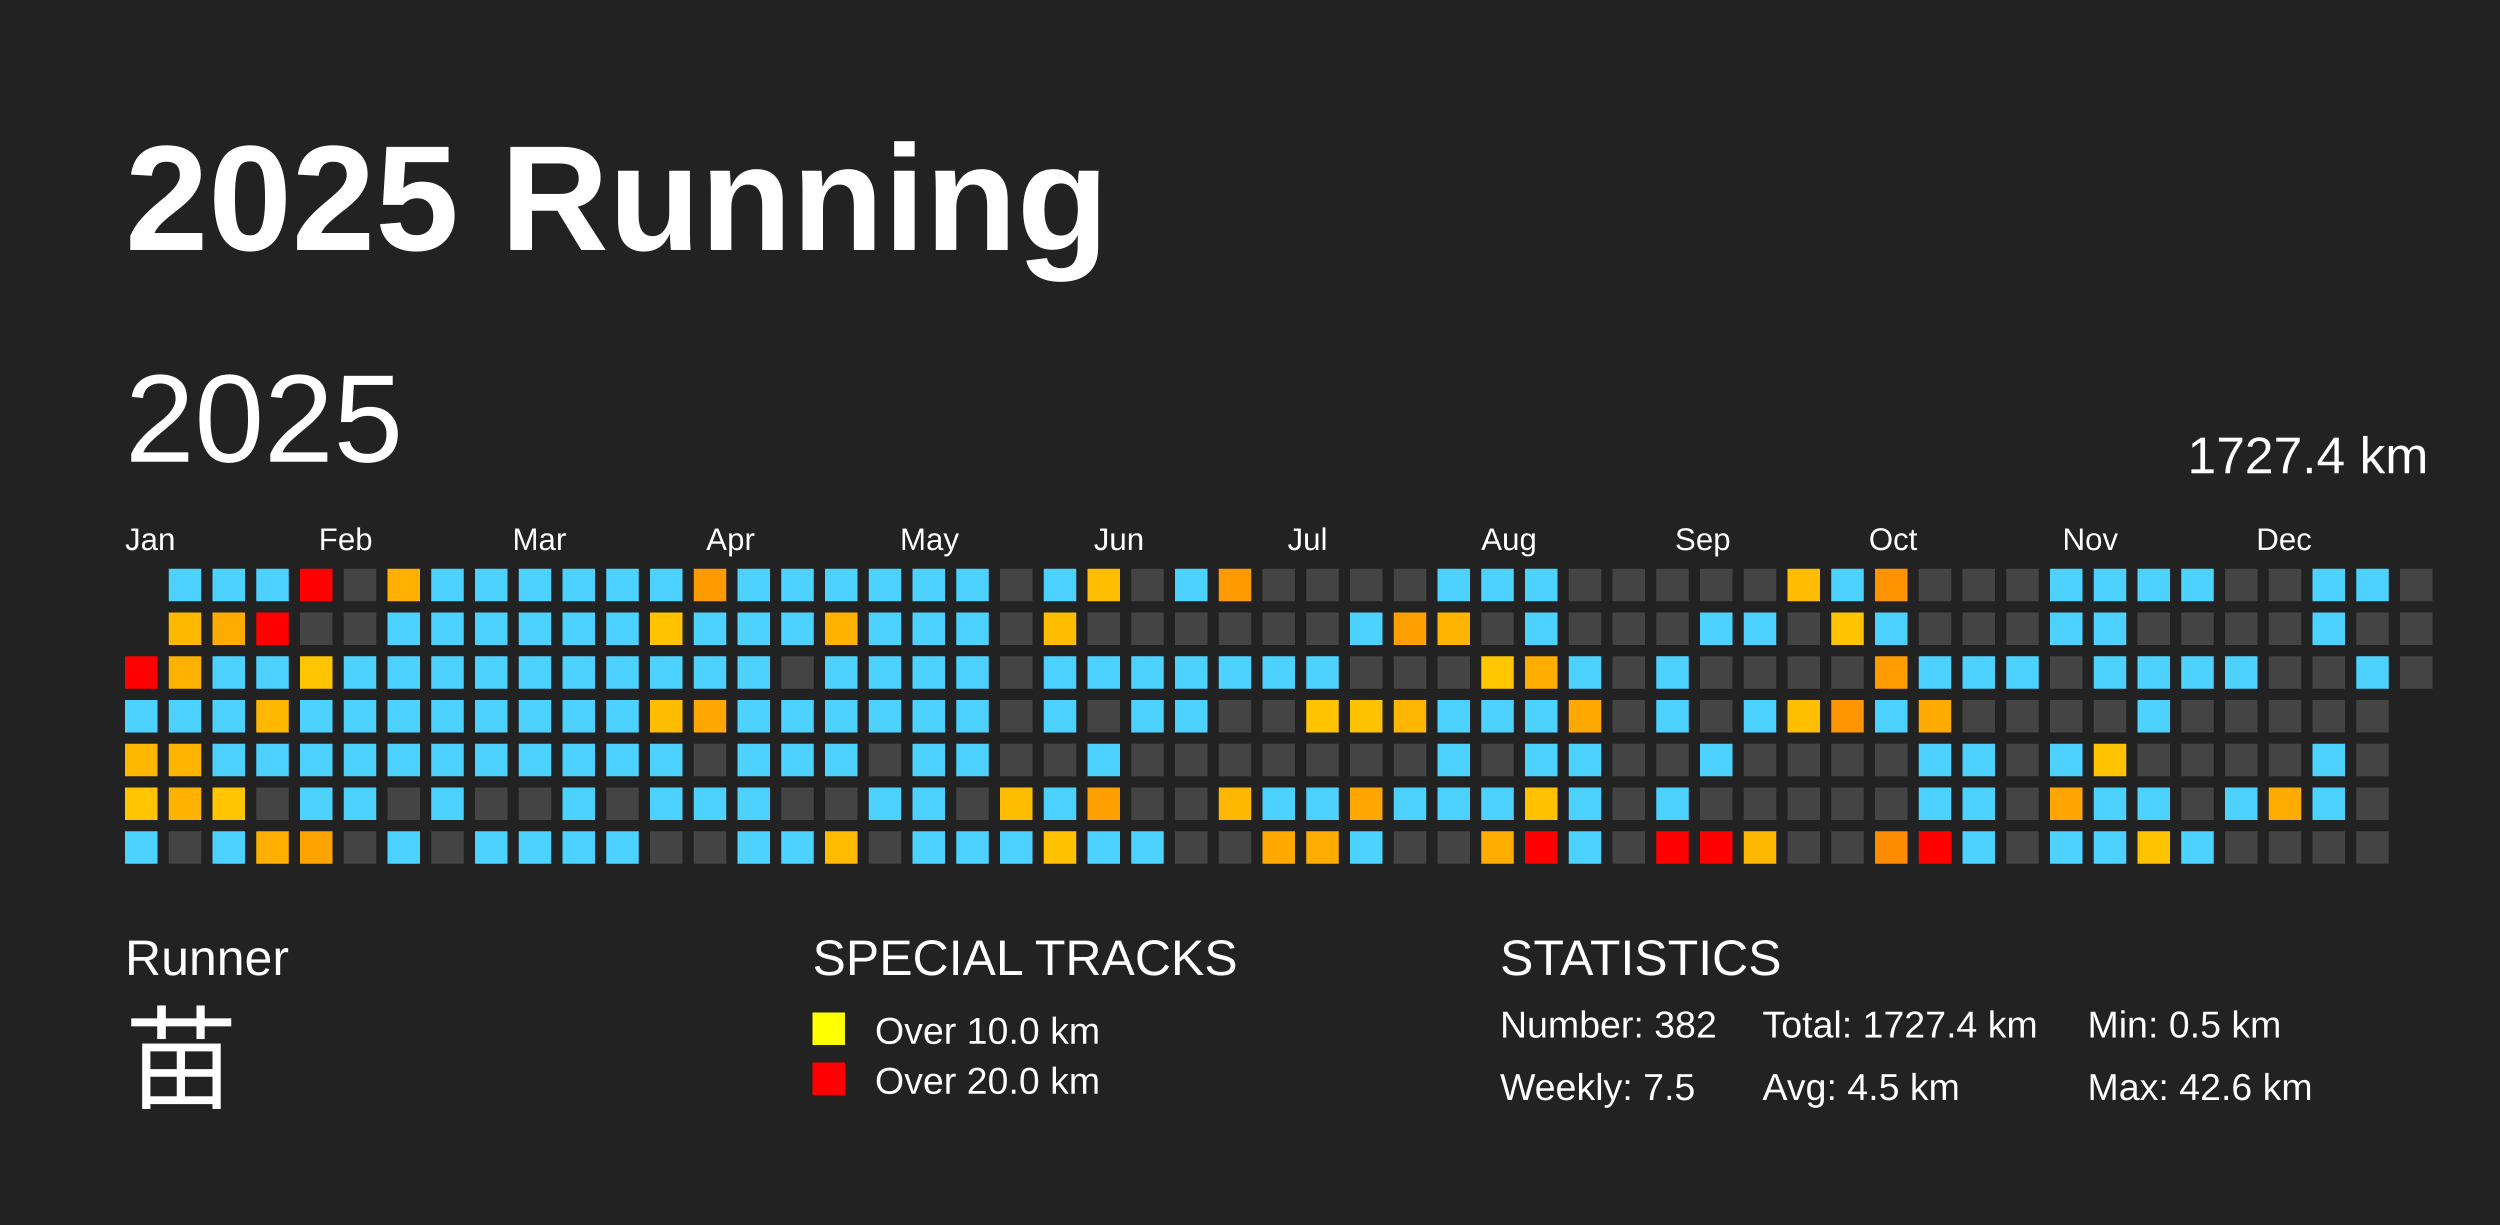
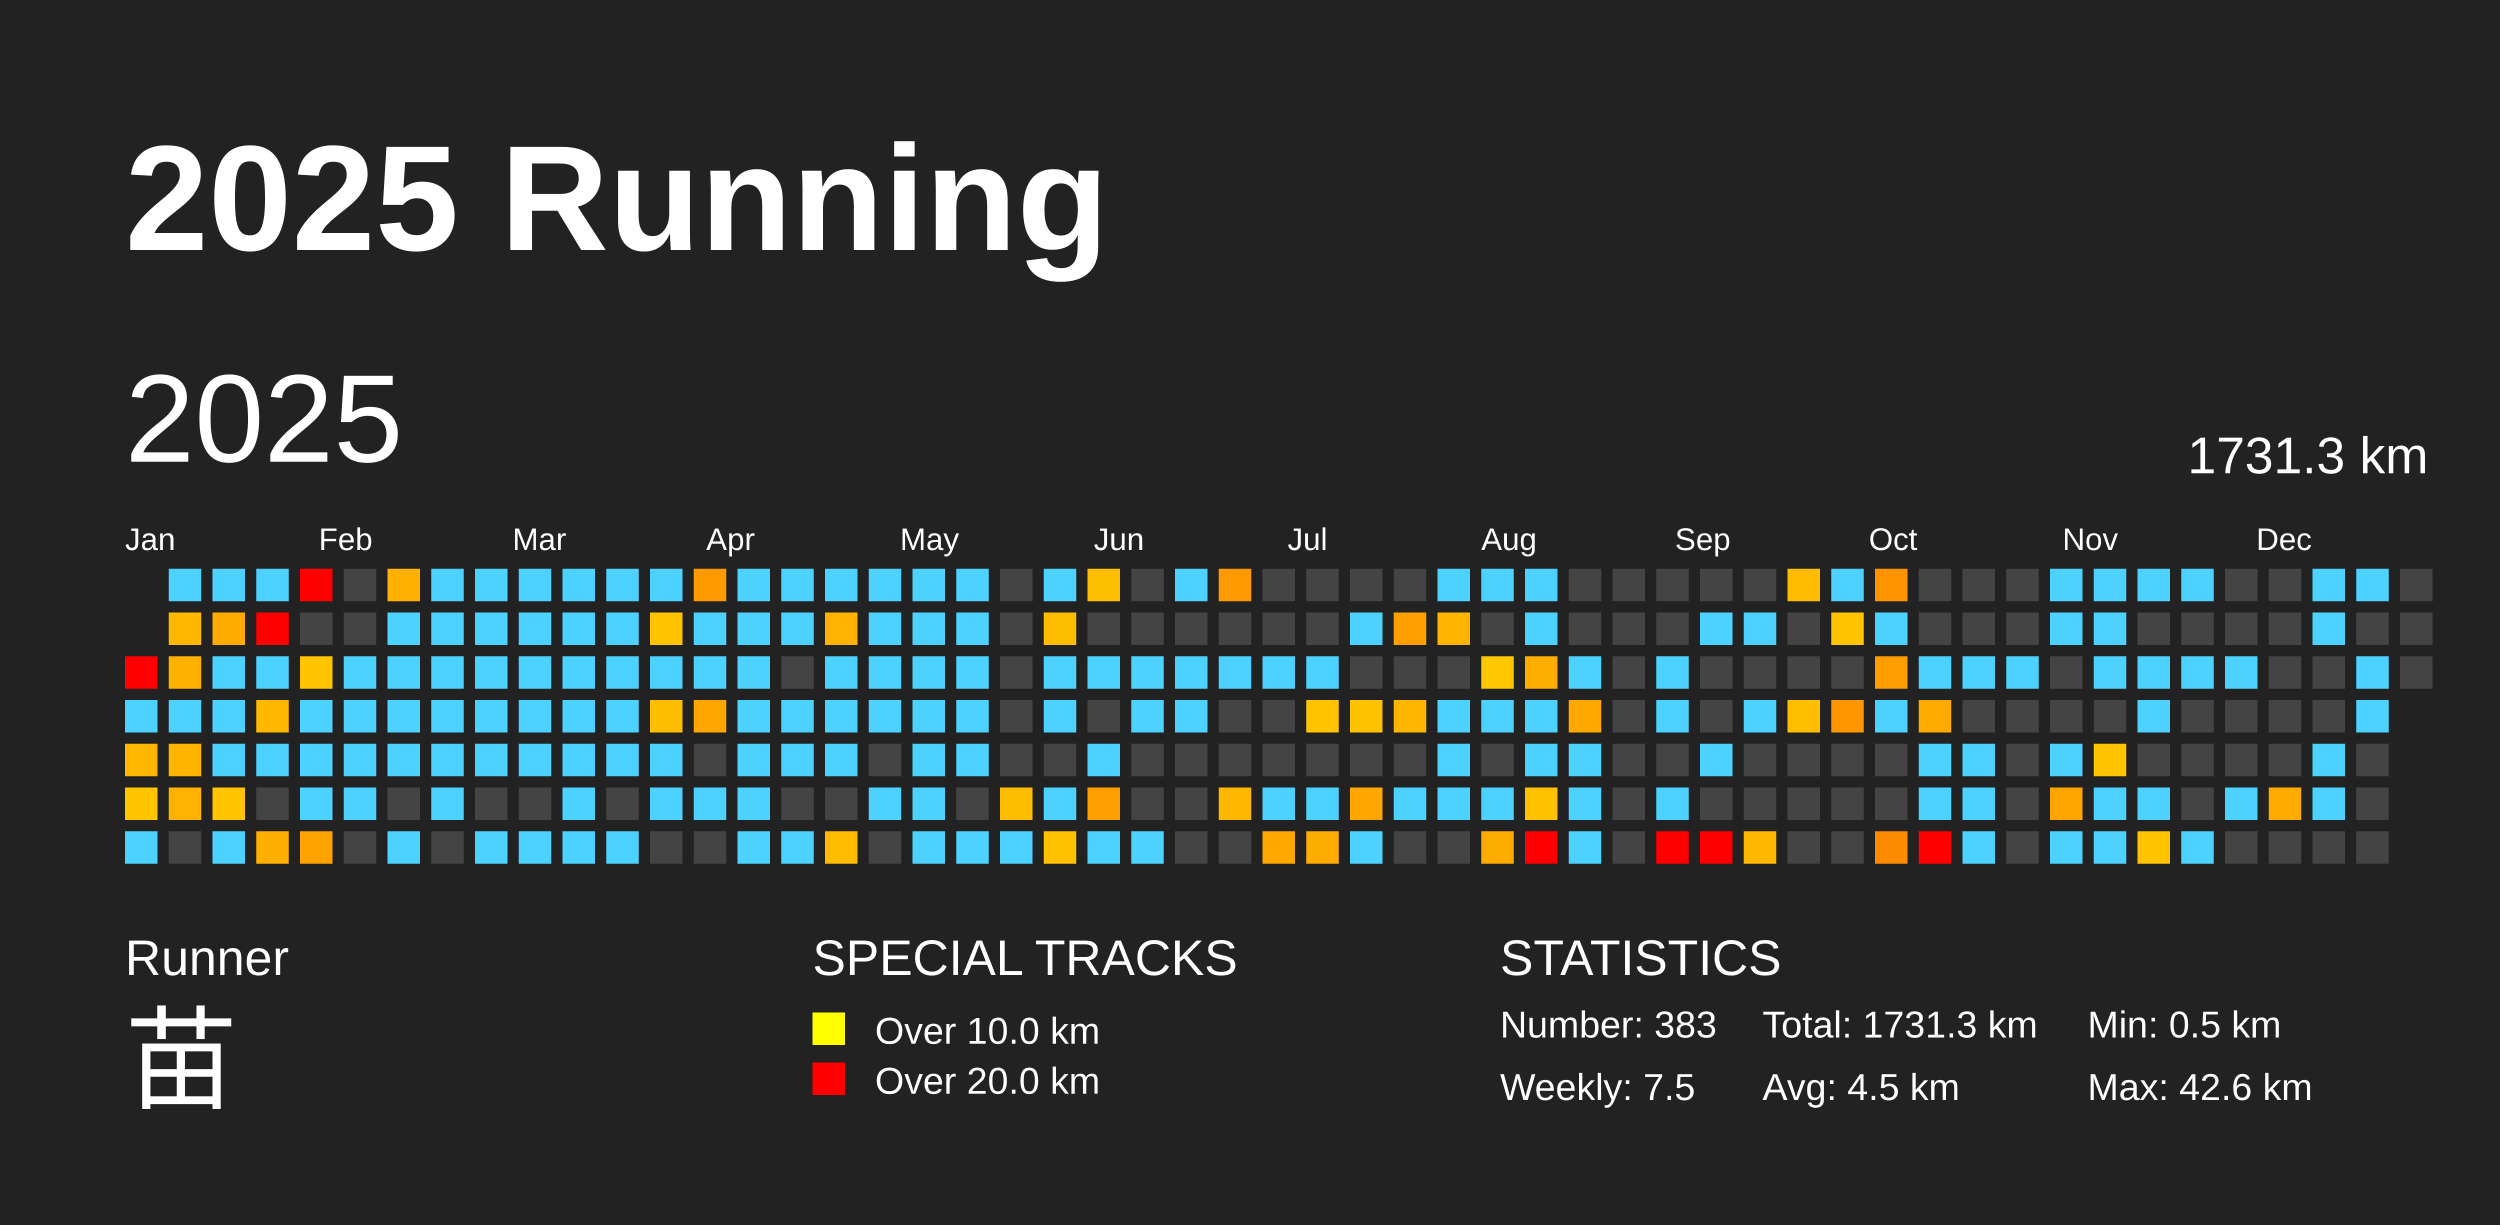
<svg xmlns="http://www.w3.org/2000/svg" baseProfile="full" height="98mm" version="1.1" viewBox="0,0,200,98" width="200mm">
  <defs />
  <rect fill="#222222" height="98" width="200" x="0" y="0" />
  <text fill="#FFFFFF" style="font-size:12px; font-family:Arial; font-weight:bold;" x="10" y="20">2025 Running</text>
  <text fill="#FFFFFF" style="font-size:4px; font-family:Arial" x="10" y="78">Runner</text>
  <text fill="#FFFFFF" style="font-size:9px; font-family:Arial" x="10" y="88">苗</text>
  <text fill="#FFFFFF" style="font-size:4px; font-family:Arial" x="65" y="78">SPECIAL TRACKS</text>
  <rect fill="yellow" height="2.6" width="2.6" x="65" y="81" />
  <text fill="#FFFFFF" style="font-size:3px; font-family:Arial" x="70" y="83.5">Over 10.0 km</text>
  <rect fill="red" height="2.6" width="2.6" x="65" y="85" />
  <text fill="#FFFFFF" style="font-size:3px; font-family:Arial" x="70" y="87.5">Over 20.0 km</text>
  <text fill="#FFFFFF" style="font-size:4px; font-family:Arial" x="120" y="78">STATISTICS</text>
-   <text fill="#FFFFFF" style="font-size:3px; font-family:Arial" x="120" y="83">Number: 382</text>
+   <text fill="#FFFFFF" style="font-size:3px; font-family:Arial" x="120" y="83">Number: 383</text>
  <text fill="#FFFFFF" style="font-size:3px; font-family:Arial" x="120" y="88">Weekly: 7.5</text>
-   <text fill="#FFFFFF" style="font-size:3px; font-family:Arial" x="141" y="83">Total: 1727.4 km</text>
+   <text fill="#FFFFFF" style="font-size:3px; font-family:Arial" x="141" y="83">Total: 1731.3 km</text>
  <text fill="#FFFFFF" style="font-size:3px; font-family:Arial" x="141" y="88">Avg: 4.5 km</text>
  <text fill="#FFFFFF" style="font-size:3px; font-family:Arial" x="167" y="83">Min: 0.5 km</text>
  <text fill="#FFFFFF" style="font-size:3px; font-family:Arial" x="167" y="88">Max: 42.6 km</text>
  <text dominant-baseline="hanging" fill="#FFFFFF" style="font-size:10.0px; font-family:Arial;" x="10" y="30">2025</text>
-   <text dominant-baseline="hanging" fill="#FFFFFF" style="font-size:4.125px; font-family:Arial;" x="175" y="35">1727.4 km</text>
+   <text dominant-baseline="hanging" fill="#FFFFFF" style="font-size:4.125px; font-family:Arial;" x="175" y="35">1731.3 km</text>
  <text fill="#FFFFFF" style="font-size:2.5px; font-family:Arial" x="10.0" y="44">Jan</text>
  <text fill="#FFFFFF" style="font-size:2.5px; font-family:Arial" x="25.5" y="44">Feb</text>
  <text fill="#FFFFFF" style="font-size:2.5px; font-family:Arial" x="41.0" y="44">Mar</text>
  <text fill="#FFFFFF" style="font-size:2.5px; font-family:Arial" x="56.5" y="44">Apr</text>
  <text fill="#FFFFFF" style="font-size:2.5px; font-family:Arial" x="72.0" y="44">May</text>
  <text fill="#FFFFFF" style="font-size:2.5px; font-family:Arial" x="87.5" y="44">Jun</text>
  <text fill="#FFFFFF" style="font-size:2.5px; font-family:Arial" x="103.0" y="44">Jul</text>
  <text fill="#FFFFFF" style="font-size:2.5px; font-family:Arial" x="118.5" y="44">Aug</text>
  <text fill="#FFFFFF" style="font-size:2.5px; font-family:Arial" x="134.0" y="44">Sep</text>
  <text fill="#FFFFFF" style="font-size:2.5px; font-family:Arial" x="149.5" y="44">Oct</text>
  <text fill="#FFFFFF" style="font-size:2.5px; font-family:Arial" x="165.0" y="44">Nov</text>
  <text fill="#FFFFFF" style="font-size:2.5px; font-family:Arial" x="180.5" y="44">Dec</text>
  <rect fill="red" height="2.6" width="2.6" x="10.0" y="52.5" />
  <rect fill="#4dd2ff" height="2.6" width="2.6" x="10.0" y="56.0" />
  <rect fill="#ffb700" height="2.6" width="2.6" x="10.0" y="59.5" />
  <rect fill="#ffc600" height="2.6" width="2.6" x="10.0" y="63.0" />
  <rect fill="#4dd2ff" height="2.6" width="2.6" x="10.0" y="66.5" />
  <rect fill="#4dd2ff" height="2.6" width="2.6" x="13.5" y="45.5" />
  <rect fill="#ffb800" height="2.6" width="2.6" x="13.5" y="49.0" />
  <rect fill="#ffb100" height="2.6" width="2.6" x="13.5" y="52.5" />
  <rect fill="#4dd2ff" height="2.6" width="2.6" x="13.5" y="56.0" />
  <rect fill="#ffb500" height="2.6" width="2.6" x="13.5" y="59.5" />
  <rect fill="#ffb200" height="2.6" width="2.6" x="13.5" y="63.0" />
  <rect fill="#444444" height="2.6" width="2.6" x="13.5" y="66.5" />
  <rect fill="#4dd2ff" height="2.6" width="2.6" x="17.0" y="45.5" />
  <rect fill="#ffab00" height="2.6" width="2.6" x="17.0" y="49.0" />
  <rect fill="#4dd2ff" height="2.6" width="2.6" x="17.0" y="52.5" />
  <rect fill="#4dd2ff" height="2.6" width="2.6" x="17.0" y="56.0" />
  <rect fill="#4dd2ff" height="2.6" width="2.6" x="17.0" y="59.5" />
  <rect fill="#ffc600" height="2.6" width="2.6" x="17.0" y="63.0" />
  <rect fill="#4dd2ff" height="2.6" width="2.6" x="17.0" y="66.5" />
  <rect fill="#4dd2ff" height="2.6" width="2.6" x="20.5" y="45.5" />
  <rect fill="red" height="2.6" width="2.6" x="20.5" y="49.0" />
  <rect fill="#4dd2ff" height="2.6" width="2.6" x="20.5" y="52.5" />
  <rect fill="#ffb700" height="2.6" width="2.6" x="20.5" y="56.0" />
  <rect fill="#4dd2ff" height="2.6" width="2.6" x="20.5" y="59.5" />
  <rect fill="#444444" height="2.6" width="2.6" x="20.5" y="63.0" />
  <rect fill="#ffaf00" height="2.6" width="2.6" x="20.5" y="66.5" />
  <rect fill="red" height="2.6" width="2.6" x="24.0" y="45.5" />
  <rect fill="#444444" height="2.6" width="2.6" x="24.0" y="49.0" />
  <rect fill="#ffc500" height="2.6" width="2.6" x="24.0" y="52.5" />
  <rect fill="#4dd2ff" height="2.6" width="2.6" x="24.0" y="56.0" />
  <rect fill="#4dd2ff" height="2.6" width="2.6" x="24.0" y="59.5" />
  <rect fill="#4dd2ff" height="2.6" width="2.6" x="24.0" y="63.0" />
  <rect fill="#ffa300" height="2.6" width="2.6" x="24.0" y="66.5" />
  <rect fill="#444444" height="2.6" width="2.6" x="27.5" y="45.5" />
  <rect fill="#444444" height="2.6" width="2.6" x="27.5" y="49.0" />
  <rect fill="#4dd2ff" height="2.6" width="2.6" x="27.5" y="52.5" />
  <rect fill="#4dd2ff" height="2.6" width="2.6" x="27.5" y="56.0" />
  <rect fill="#4dd2ff" height="2.6" width="2.6" x="27.5" y="59.5" />
  <rect fill="#4dd2ff" height="2.6" width="2.6" x="27.5" y="63.0" />
  <rect fill="#444444" height="2.6" width="2.6" x="27.5" y="66.5" />
  <rect fill="#ffb000" height="2.6" width="2.6" x="31.0" y="45.5" />
  <rect fill="#4dd2ff" height="2.6" width="2.6" x="31.0" y="49.0" />
  <rect fill="#4dd2ff" height="2.6" width="2.6" x="31.0" y="52.5" />
  <rect fill="#4dd2ff" height="2.6" width="2.6" x="31.0" y="56.0" />
  <rect fill="#4dd2ff" height="2.6" width="2.6" x="31.0" y="59.5" />
  <rect fill="#444444" height="2.6" width="2.6" x="31.0" y="63.0" />
  <rect fill="#4dd2ff" height="2.6" width="2.6" x="31.0" y="66.5" />
  <rect fill="#4dd2ff" height="2.6" width="2.6" x="34.5" y="45.5" />
  <rect fill="#4dd2ff" height="2.6" width="2.6" x="34.5" y="49.0" />
  <rect fill="#4dd2ff" height="2.6" width="2.6" x="34.5" y="52.5" />
  <rect fill="#4dd2ff" height="2.6" width="2.6" x="34.5" y="56.0" />
  <rect fill="#4dd2ff" height="2.6" width="2.6" x="34.5" y="59.5" />
  <rect fill="#4dd2ff" height="2.6" width="2.6" x="34.5" y="63.0" />
  <rect fill="#444444" height="2.6" width="2.6" x="34.5" y="66.5" />
  <rect fill="#4dd2ff" height="2.6" width="2.6" x="38.0" y="45.5" />
  <rect fill="#4dd2ff" height="2.6" width="2.6" x="38.0" y="49.0" />
  <rect fill="#4dd2ff" height="2.6" width="2.6" x="38.0" y="52.5" />
  <rect fill="#4dd2ff" height="2.6" width="2.6" x="38.0" y="56.0" />
  <rect fill="#4dd2ff" height="2.6" width="2.6" x="38.0" y="59.5" />
  <rect fill="#444444" height="2.6" width="2.6" x="38.0" y="63.0" />
  <rect fill="#4dd2ff" height="2.6" width="2.6" x="38.0" y="66.5" />
  <rect fill="#4dd2ff" height="2.6" width="2.6" x="41.5" y="45.5" />
  <rect fill="#4dd2ff" height="2.6" width="2.6" x="41.5" y="49.0" />
  <rect fill="#4dd2ff" height="2.6" width="2.6" x="41.5" y="52.5" />
  <rect fill="#4dd2ff" height="2.6" width="2.6" x="41.5" y="56.0" />
  <rect fill="#4dd2ff" height="2.6" width="2.6" x="41.5" y="59.5" />
  <rect fill="#444444" height="2.6" width="2.6" x="41.5" y="63.0" />
  <rect fill="#4dd2ff" height="2.6" width="2.6" x="41.5" y="66.5" />
  <rect fill="#4dd2ff" height="2.6" width="2.6" x="45.0" y="45.5" />
  <rect fill="#4dd2ff" height="2.6" width="2.6" x="45.0" y="49.0" />
  <rect fill="#4dd2ff" height="2.6" width="2.6" x="45.0" y="52.5" />
  <rect fill="#4dd2ff" height="2.6" width="2.6" x="45.0" y="56.0" />
  <rect fill="#4dd2ff" height="2.6" width="2.6" x="45.0" y="59.5" />
  <rect fill="#4dd2ff" height="2.6" width="2.6" x="45.0" y="63.0" />
  <rect fill="#4dd2ff" height="2.6" width="2.6" x="45.0" y="66.5" />
  <rect fill="#4dd2ff" height="2.6" width="2.6" x="48.5" y="45.5" />
  <rect fill="#4dd2ff" height="2.6" width="2.6" x="48.5" y="49.0" />
  <rect fill="#4dd2ff" height="2.6" width="2.6" x="48.5" y="52.5" />
  <rect fill="#4dd2ff" height="2.6" width="2.6" x="48.5" y="56.0" />
  <rect fill="#4dd2ff" height="2.6" width="2.6" x="48.5" y="59.5" />
  <rect fill="#444444" height="2.6" width="2.6" x="48.5" y="63.0" />
  <rect fill="#4dd2ff" height="2.6" width="2.6" x="48.5" y="66.5" />
  <rect fill="#4dd2ff" height="2.6" width="2.6" x="52.0" y="45.5" />
  <rect fill="#ffc300" height="2.6" width="2.6" x="52.0" y="49.0" />
  <rect fill="#4dd2ff" height="2.6" width="2.6" x="52.0" y="52.5" />
  <rect fill="#ffbd00" height="2.6" width="2.6" x="52.0" y="56.0" />
  <rect fill="#4dd2ff" height="2.6" width="2.6" x="52.0" y="59.5" />
  <rect fill="#4dd2ff" height="2.6" width="2.6" x="52.0" y="63.0" />
  <rect fill="#444444" height="2.6" width="2.6" x="52.0" y="66.5" />
  <rect fill="#ff9a00" height="2.6" width="2.6" x="55.5" y="45.5" />
  <rect fill="#4dd2ff" height="2.6" width="2.6" x="55.5" y="49.0" />
  <rect fill="#4dd2ff" height="2.6" width="2.6" x="55.5" y="52.5" />
  <rect fill="#ffa600" height="2.6" width="2.6" x="55.5" y="56.0" />
  <rect fill="#444444" height="2.6" width="2.6" x="55.5" y="59.5" />
  <rect fill="#4dd2ff" height="2.6" width="2.6" x="55.5" y="63.0" />
  <rect fill="#444444" height="2.6" width="2.6" x="55.5" y="66.5" />
  <rect fill="#4dd2ff" height="2.6" width="2.6" x="59.0" y="45.5" />
  <rect fill="#4dd2ff" height="2.6" width="2.6" x="59.0" y="49.0" />
  <rect fill="#4dd2ff" height="2.6" width="2.6" x="59.0" y="52.5" />
  <rect fill="#4dd2ff" height="2.6" width="2.6" x="59.0" y="56.0" />
  <rect fill="#4dd2ff" height="2.6" width="2.6" x="59.0" y="59.5" />
  <rect fill="#4dd2ff" height="2.6" width="2.6" x="59.0" y="63.0" />
  <rect fill="#4dd2ff" height="2.6" width="2.6" x="59.0" y="66.5" />
  <rect fill="#4dd2ff" height="2.6" width="2.6" x="62.5" y="45.5" />
  <rect fill="#4dd2ff" height="2.6" width="2.6" x="62.5" y="49.0" />
  <rect fill="#444444" height="2.6" width="2.6" x="62.5" y="52.5" />
  <rect fill="#4dd2ff" height="2.6" width="2.6" x="62.5" y="56.0" />
  <rect fill="#4dd2ff" height="2.6" width="2.6" x="62.5" y="59.5" />
  <rect fill="#444444" height="2.6" width="2.6" x="62.5" y="63.0" />
  <rect fill="#4dd2ff" height="2.6" width="2.6" x="62.5" y="66.5" />
  <rect fill="#4dd2ff" height="2.6" width="2.6" x="66.0" y="45.5" />
  <rect fill="#ffb200" height="2.6" width="2.6" x="66.0" y="49.0" />
  <rect fill="#4dd2ff" height="2.6" width="2.6" x="66.0" y="52.5" />
  <rect fill="#4dd2ff" height="2.6" width="2.6" x="66.0" y="56.0" />
  <rect fill="#4dd2ff" height="2.6" width="2.6" x="66.0" y="59.5" />
  <rect fill="#444444" height="2.6" width="2.6" x="66.0" y="63.0" />
  <rect fill="#ffbb00" height="2.6" width="2.6" x="66.0" y="66.5" />
  <rect fill="#4dd2ff" height="2.6" width="2.6" x="69.5" y="45.5" />
  <rect fill="#4dd2ff" height="2.6" width="2.6" x="69.5" y="49.0" />
  <rect fill="#4dd2ff" height="2.6" width="2.6" x="69.5" y="52.5" />
  <rect fill="#4dd2ff" height="2.6" width="2.6" x="69.5" y="56.0" />
  <rect fill="#444444" height="2.6" width="2.6" x="69.5" y="59.5" />
  <rect fill="#4dd2ff" height="2.6" width="2.6" x="69.5" y="63.0" />
  <rect fill="#444444" height="2.6" width="2.6" x="69.5" y="66.5" />
  <rect fill="#4dd2ff" height="2.6" width="2.6" x="73.0" y="45.5" />
  <rect fill="#4dd2ff" height="2.6" width="2.6" x="73.0" y="49.0" />
  <rect fill="#4dd2ff" height="2.6" width="2.6" x="73.0" y="52.5" />
  <rect fill="#4dd2ff" height="2.6" width="2.6" x="73.0" y="56.0" />
  <rect fill="#4dd2ff" height="2.6" width="2.6" x="73.0" y="59.5" />
  <rect fill="#4dd2ff" height="2.6" width="2.6" x="73.0" y="63.0" />
  <rect fill="#4dd2ff" height="2.6" width="2.6" x="73.0" y="66.5" />
  <rect fill="#4dd2ff" height="2.6" width="2.6" x="76.5" y="45.5" />
  <rect fill="#4dd2ff" height="2.6" width="2.6" x="76.5" y="49.0" />
  <rect fill="#4dd2ff" height="2.6" width="2.6" x="76.5" y="52.5" />
  <rect fill="#4dd2ff" height="2.6" width="2.6" x="76.5" y="56.0" />
  <rect fill="#4dd2ff" height="2.6" width="2.6" x="76.5" y="59.5" />
  <rect fill="#444444" height="2.6" width="2.6" x="76.5" y="63.0" />
  <rect fill="#4dd2ff" height="2.6" width="2.6" x="76.5" y="66.5" />
  <rect fill="#444444" height="2.6" width="2.6" x="80.0" y="45.5" />
  <rect fill="#444444" height="2.6" width="2.6" x="80.0" y="49.0" />
  <rect fill="#444444" height="2.6" width="2.6" x="80.0" y="52.5" />
  <rect fill="#444444" height="2.6" width="2.6" x="80.0" y="56.0" />
  <rect fill="#444444" height="2.6" width="2.6" x="80.0" y="59.5" />
  <rect fill="#ffbd00" height="2.6" width="2.6" x="80.0" y="63.0" />
  <rect fill="#4dd2ff" height="2.6" width="2.6" x="80.0" y="66.5" />
  <rect fill="#4dd2ff" height="2.6" width="2.6" x="83.5" y="45.5" />
  <rect fill="#ffbd00" height="2.6" width="2.6" x="83.5" y="49.0" />
  <rect fill="#4dd2ff" height="2.6" width="2.6" x="83.5" y="52.5" />
  <rect fill="#4dd2ff" height="2.6" width="2.6" x="83.5" y="56.0" />
  <rect fill="#444444" height="2.6" width="2.6" x="83.5" y="59.5" />
  <rect fill="#4dd2ff" height="2.6" width="2.6" x="83.5" y="63.0" />
  <rect fill="#ffc100" height="2.6" width="2.6" x="83.5" y="66.5" />
  <rect fill="#ffbe00" height="2.6" width="2.6" x="87.0" y="45.5" />
  <rect fill="#444444" height="2.6" width="2.6" x="87.0" y="49.0" />
  <rect fill="#4dd2ff" height="2.6" width="2.6" x="87.0" y="52.5" />
  <rect fill="#444444" height="2.6" width="2.6" x="87.0" y="56.0" />
  <rect fill="#4dd2ff" height="2.6" width="2.6" x="87.0" y="59.5" />
  <rect fill="#ffa000" height="2.6" width="2.6" x="87.0" y="63.0" />
  <rect fill="#4dd2ff" height="2.6" width="2.6" x="87.0" y="66.5" />
  <rect fill="#444444" height="2.6" width="2.6" x="90.5" y="45.5" />
  <rect fill="#444444" height="2.6" width="2.6" x="90.5" y="49.0" />
  <rect fill="#4dd2ff" height="2.6" width="2.6" x="90.5" y="52.5" />
  <rect fill="#4dd2ff" height="2.6" width="2.6" x="90.5" y="56.0" />
  <rect fill="#444444" height="2.6" width="2.6" x="90.5" y="59.5" />
  <rect fill="#444444" height="2.6" width="2.6" x="90.5" y="63.0" />
  <rect fill="#4dd2ff" height="2.6" width="2.6" x="90.5" y="66.5" />
  <rect fill="#4dd2ff" height="2.6" width="2.6" x="94.0" y="45.5" />
  <rect fill="#444444" height="2.6" width="2.6" x="94.0" y="49.0" />
  <rect fill="#4dd2ff" height="2.6" width="2.6" x="94.0" y="52.5" />
  <rect fill="#4dd2ff" height="2.6" width="2.6" x="94.0" y="56.0" />
  <rect fill="#444444" height="2.6" width="2.6" x="94.0" y="59.5" />
  <rect fill="#444444" height="2.6" width="2.6" x="94.0" y="63.0" />
  <rect fill="#444444" height="2.6" width="2.6" x="94.0" y="66.5" />
  <rect fill="#ff9b00" height="2.6" width="2.6" x="97.5" y="45.5" />
  <rect fill="#444444" height="2.6" width="2.6" x="97.5" y="49.0" />
  <rect fill="#4dd2ff" height="2.6" width="2.6" x="97.5" y="52.5" />
  <rect fill="#444444" height="2.6" width="2.6" x="97.5" y="56.0" />
  <rect fill="#444444" height="2.6" width="2.6" x="97.5" y="59.5" />
  <rect fill="#ffb800" height="2.6" width="2.6" x="97.5" y="63.0" />
  <rect fill="#444444" height="2.6" width="2.6" x="97.5" y="66.5" />
  <rect fill="#444444" height="2.6" width="2.6" x="101.0" y="45.5" />
  <rect fill="#444444" height="2.6" width="2.6" x="101.0" y="49.0" />
  <rect fill="#4dd2ff" height="2.6" width="2.6" x="101.0" y="52.5" />
  <rect fill="#444444" height="2.6" width="2.6" x="101.0" y="56.0" />
  <rect fill="#444444" height="2.6" width="2.6" x="101.0" y="59.5" />
  <rect fill="#4dd2ff" height="2.6" width="2.6" x="101.0" y="63.0" />
  <rect fill="#ffa900" height="2.6" width="2.6" x="101.0" y="66.5" />
  <rect fill="#444444" height="2.6" width="2.6" x="104.5" y="45.5" />
  <rect fill="#444444" height="2.6" width="2.6" x="104.5" y="49.0" />
  <rect fill="#4dd2ff" height="2.6" width="2.6" x="104.5" y="52.5" />
  <rect fill="#ffc300" height="2.6" width="2.6" x="104.5" y="56.0" />
  <rect fill="#444444" height="2.6" width="2.6" x="104.5" y="59.5" />
  <rect fill="#4dd2ff" height="2.6" width="2.6" x="104.5" y="63.0" />
  <rect fill="#ffac00" height="2.6" width="2.6" x="104.5" y="66.5" />
  <rect fill="#444444" height="2.6" width="2.6" x="108.0" y="45.5" />
  <rect fill="#4dd2ff" height="2.6" width="2.6" x="108.0" y="49.0" />
  <rect fill="#444444" height="2.6" width="2.6" x="108.0" y="52.5" />
  <rect fill="#ffc200" height="2.6" width="2.6" x="108.0" y="56.0" />
  <rect fill="#444444" height="2.6" width="2.6" x="108.0" y="59.5" />
  <rect fill="#ffa700" height="2.6" width="2.6" x="108.0" y="63.0" />
  <rect fill="#4dd2ff" height="2.6" width="2.6" x="108.0" y="66.5" />
  <rect fill="#444444" height="2.6" width="2.6" x="111.5" y="45.5" />
  <rect fill="#ffa000" height="2.6" width="2.6" x="111.5" y="49.0" />
  <rect fill="#444444" height="2.6" width="2.6" x="111.5" y="52.5" />
  <rect fill="#ffb600" height="2.6" width="2.6" x="111.5" y="56.0" />
  <rect fill="#444444" height="2.6" width="2.6" x="111.5" y="59.5" />
  <rect fill="#4dd2ff" height="2.6" width="2.6" x="111.5" y="63.0" />
  <rect fill="#444444" height="2.6" width="2.6" x="111.5" y="66.5" />
  <rect fill="#4dd2ff" height="2.6" width="2.6" x="115.0" y="45.5" />
  <rect fill="#ffb400" height="2.6" width="2.6" x="115.0" y="49.0" />
  <rect fill="#444444" height="2.6" width="2.6" x="115.0" y="52.5" />
  <rect fill="#4dd2ff" height="2.6" width="2.6" x="115.0" y="56.0" />
  <rect fill="#4dd2ff" height="2.6" width="2.6" x="115.0" y="59.5" />
  <rect fill="#4dd2ff" height="2.6" width="2.6" x="115.0" y="63.0" />
  <rect fill="#444444" height="2.6" width="2.6" x="115.0" y="66.5" />
  <rect fill="#4dd2ff" height="2.6" width="2.6" x="118.5" y="45.5" />
  <rect fill="#444444" height="2.6" width="2.6" x="118.5" y="49.0" />
  <rect fill="#ffc700" height="2.6" width="2.6" x="118.5" y="52.5" />
  <rect fill="#4dd2ff" height="2.6" width="2.6" x="118.5" y="56.0" />
  <rect fill="#444444" height="2.6" width="2.6" x="118.5" y="59.5" />
  <rect fill="#4dd2ff" height="2.6" width="2.6" x="118.5" y="63.0" />
  <rect fill="#ffac00" height="2.6" width="2.6" x="118.5" y="66.5" />
  <rect fill="#4dd2ff" height="2.6" width="2.6" x="122.0" y="45.5" />
  <rect fill="#4dd2ff" height="2.6" width="2.6" x="122.0" y="49.0" />
  <rect fill="#ffae00" height="2.6" width="2.6" x="122.0" y="52.5" />
  <rect fill="#4dd2ff" height="2.6" width="2.6" x="122.0" y="56.0" />
  <rect fill="#4dd2ff" height="2.6" width="2.6" x="122.0" y="59.5" />
  <rect fill="#ffc100" height="2.6" width="2.6" x="122.0" y="63.0" />
  <rect fill="red" height="2.6" width="2.6" x="122.0" y="66.5" />
  <rect fill="#444444" height="2.6" width="2.6" x="125.5" y="45.5" />
  <rect fill="#444444" height="2.6" width="2.6" x="125.5" y="49.0" />
  <rect fill="#4dd2ff" height="2.6" width="2.6" x="125.5" y="52.5" />
  <rect fill="#ffa800" height="2.6" width="2.6" x="125.5" y="56.0" />
  <rect fill="#4dd2ff" height="2.6" width="2.6" x="125.5" y="59.5" />
  <rect fill="#4dd2ff" height="2.6" width="2.6" x="125.5" y="63.0" />
  <rect fill="#4dd2ff" height="2.6" width="2.6" x="125.5" y="66.5" />
  <rect fill="#444444" height="2.6" width="2.6" x="129.0" y="45.5" />
  <rect fill="#444444" height="2.6" width="2.6" x="129.0" y="49.0" />
  <rect fill="#444444" height="2.6" width="2.6" x="129.0" y="52.5" />
  <rect fill="#444444" height="2.6" width="2.6" x="129.0" y="56.0" />
  <rect fill="#444444" height="2.6" width="2.6" x="129.0" y="59.5" />
  <rect fill="#444444" height="2.6" width="2.6" x="129.0" y="63.0" />
  <rect fill="#444444" height="2.6" width="2.6" x="129.0" y="66.5" />
  <rect fill="#444444" height="2.6" width="2.6" x="132.5" y="45.5" />
  <rect fill="#444444" height="2.6" width="2.6" x="132.5" y="49.0" />
  <rect fill="#4dd2ff" height="2.6" width="2.6" x="132.5" y="52.5" />
  <rect fill="#4dd2ff" height="2.6" width="2.6" x="132.5" y="56.0" />
  <rect fill="#444444" height="2.6" width="2.6" x="132.5" y="59.5" />
  <rect fill="#4dd2ff" height="2.6" width="2.6" x="132.5" y="63.0" />
  <rect fill="red" height="2.6" width="2.6" x="132.5" y="66.5" />
  <rect fill="#444444" height="2.6" width="2.6" x="136.0" y="45.5" />
  <rect fill="#4dd2ff" height="2.6" width="2.6" x="136.0" y="49.0" />
  <rect fill="#444444" height="2.6" width="2.6" x="136.0" y="52.5" />
  <rect fill="#444444" height="2.6" width="2.6" x="136.0" y="56.0" />
  <rect fill="#4dd2ff" height="2.6" width="2.6" x="136.0" y="59.5" />
  <rect fill="#444444" height="2.6" width="2.6" x="136.0" y="63.0" />
  <rect fill="red" height="2.6" width="2.6" x="136.0" y="66.5" />
  <rect fill="#444444" height="2.6" width="2.6" x="139.5" y="45.5" />
  <rect fill="#4dd2ff" height="2.6" width="2.6" x="139.5" y="49.0" />
  <rect fill="#444444" height="2.6" width="2.6" x="139.5" y="52.5" />
  <rect fill="#4dd2ff" height="2.6" width="2.6" x="139.5" y="56.0" />
  <rect fill="#444444" height="2.6" width="2.6" x="139.5" y="59.5" />
  <rect fill="#444444" height="2.6" width="2.6" x="139.5" y="63.0" />
  <rect fill="#ffb800" height="2.6" width="2.6" x="139.5" y="66.5" />
  <rect fill="#ffbc00" height="2.6" width="2.6" x="143.0" y="45.5" />
  <rect fill="#444444" height="2.6" width="2.6" x="143.0" y="49.0" />
  <rect fill="#444444" height="2.6" width="2.6" x="143.0" y="52.5" />
  <rect fill="#ffbe00" height="2.6" width="2.6" x="143.0" y="56.0" />
  <rect fill="#444444" height="2.6" width="2.6" x="143.0" y="59.5" />
  <rect fill="#444444" height="2.6" width="2.6" x="143.0" y="63.0" />
  <rect fill="#444444" height="2.6" width="2.6" x="143.0" y="66.5" />
  <rect fill="#4dd2ff" height="2.6" width="2.6" x="146.5" y="45.5" />
  <rect fill="#ffc400" height="2.6" width="2.6" x="146.5" y="49.0" />
  <rect fill="#444444" height="2.6" width="2.6" x="146.5" y="52.5" />
  <rect fill="#ff9500" height="2.6" width="2.6" x="146.5" y="56.0" />
  <rect fill="#444444" height="2.6" width="2.6" x="146.5" y="59.5" />
  <rect fill="#444444" height="2.6" width="2.6" x="146.5" y="63.0" />
  <rect fill="#444444" height="2.6" width="2.6" x="146.5" y="66.5" />
  <rect fill="#ff9400" height="2.6" width="2.6" x="150.0" y="45.5" />
  <rect fill="#4dd2ff" height="2.6" width="2.6" x="150.0" y="49.0" />
  <rect fill="#ff9c00" height="2.6" width="2.6" x="150.0" y="52.5" />
  <rect fill="#4dd2ff" height="2.6" width="2.6" x="150.0" y="56.0" />
  <rect fill="#444444" height="2.6" width="2.6" x="150.0" y="59.5" />
  <rect fill="#444444" height="2.6" width="2.6" x="150.0" y="63.0" />
  <rect fill="#ff8c00" height="2.6" width="2.6" x="150.0" y="66.5" />
  <rect fill="#444444" height="2.6" width="2.6" x="153.5" y="45.5" />
  <rect fill="#444444" height="2.6" width="2.6" x="153.5" y="49.0" />
  <rect fill="#4dd2ff" height="2.6" width="2.6" x="153.5" y="52.5" />
  <rect fill="#ffaa00" height="2.6" width="2.6" x="153.5" y="56.0" />
  <rect fill="#4dd2ff" height="2.6" width="2.6" x="153.5" y="59.5" />
  <rect fill="#4dd2ff" height="2.6" width="2.6" x="153.5" y="63.0" />
  <rect fill="red" height="2.6" width="2.6" x="153.5" y="66.5" />
  <rect fill="#444444" height="2.6" width="2.6" x="157.0" y="45.5" />
  <rect fill="#444444" height="2.6" width="2.6" x="157.0" y="49.0" />
  <rect fill="#4dd2ff" height="2.6" width="2.6" x="157.0" y="52.5" />
  <rect fill="#444444" height="2.6" width="2.6" x="157.0" y="56.0" />
  <rect fill="#4dd2ff" height="2.6" width="2.6" x="157.0" y="59.5" />
  <rect fill="#4dd2ff" height="2.6" width="2.6" x="157.0" y="63.0" />
  <rect fill="#4dd2ff" height="2.6" width="2.6" x="157.0" y="66.5" />
  <rect fill="#444444" height="2.6" width="2.6" x="160.5" y="45.5" />
  <rect fill="#444444" height="2.6" width="2.6" x="160.5" y="49.0" />
  <rect fill="#4dd2ff" height="2.6" width="2.6" x="160.5" y="52.5" />
  <rect fill="#444444" height="2.6" width="2.6" x="160.5" y="56.0" />
  <rect fill="#444444" height="2.6" width="2.6" x="160.5" y="59.5" />
  <rect fill="#444444" height="2.6" width="2.6" x="160.5" y="63.0" />
  <rect fill="#444444" height="2.6" width="2.6" x="160.5" y="66.5" />
  <rect fill="#4dd2ff" height="2.6" width="2.6" x="164.0" y="45.5" />
  <rect fill="#4dd2ff" height="2.6" width="2.6" x="164.0" y="49.0" />
  <rect fill="#444444" height="2.6" width="2.6" x="164.0" y="52.5" />
  <rect fill="#444444" height="2.6" width="2.6" x="164.0" y="56.0" />
  <rect fill="#4dd2ff" height="2.6" width="2.6" x="164.0" y="59.5" />
  <rect fill="#ffa500" height="2.6" width="2.6" x="164.0" y="63.0" />
  <rect fill="#4dd2ff" height="2.6" width="2.6" x="164.0" y="66.5" />
  <rect fill="#4dd2ff" height="2.6" width="2.6" x="167.5" y="45.5" />
  <rect fill="#4dd2ff" height="2.6" width="2.6" x="167.5" y="49.0" />
  <rect fill="#4dd2ff" height="2.6" width="2.6" x="167.5" y="52.5" />
  <rect fill="#444444" height="2.6" width="2.6" x="167.5" y="56.0" />
  <rect fill="#ffc300" height="2.6" width="2.6" x="167.5" y="59.5" />
  <rect fill="#4dd2ff" height="2.6" width="2.6" x="167.5" y="63.0" />
  <rect fill="#4dd2ff" height="2.6" width="2.6" x="167.5" y="66.5" />
  <rect fill="#4dd2ff" height="2.6" width="2.6" x="171.0" y="45.5" />
  <rect fill="#444444" height="2.6" width="2.6" x="171.0" y="49.0" />
  <rect fill="#4dd2ff" height="2.6" width="2.6" x="171.0" y="52.5" />
  <rect fill="#4dd2ff" height="2.6" width="2.6" x="171.0" y="56.0" />
  <rect fill="#444444" height="2.6" width="2.6" x="171.0" y="59.5" />
  <rect fill="#4dd2ff" height="2.6" width="2.6" x="171.0" y="63.0" />
  <rect fill="#ffc300" height="2.6" width="2.6" x="171.0" y="66.5" />
  <rect fill="#4dd2ff" height="2.6" width="2.6" x="174.5" y="45.5" />
  <rect fill="#444444" height="2.6" width="2.6" x="174.5" y="49.0" />
  <rect fill="#4dd2ff" height="2.6" width="2.6" x="174.5" y="52.5" />
  <rect fill="#444444" height="2.6" width="2.6" x="174.5" y="56.0" />
  <rect fill="#444444" height="2.6" width="2.6" x="174.5" y="59.5" />
  <rect fill="#444444" height="2.6" width="2.6" x="174.5" y="63.0" />
  <rect fill="#4dd2ff" height="2.6" width="2.6" x="174.5" y="66.5" />
  <rect fill="#444444" height="2.6" width="2.6" x="178.0" y="45.5" />
  <rect fill="#444444" height="2.6" width="2.6" x="178.0" y="49.0" />
  <rect fill="#4dd2ff" height="2.6" width="2.6" x="178.0" y="52.5" />
  <rect fill="#444444" height="2.6" width="2.6" x="178.0" y="56.0" />
  <rect fill="#444444" height="2.6" width="2.6" x="178.0" y="59.5" />
  <rect fill="#4dd2ff" height="2.6" width="2.6" x="178.0" y="63.0" />
  <rect fill="#444444" height="2.6" width="2.6" x="178.0" y="66.5" />
  <rect fill="#444444" height="2.6" width="2.6" x="181.5" y="45.5" />
  <rect fill="#444444" height="2.6" width="2.6" x="181.5" y="49.0" />
  <rect fill="#444444" height="2.6" width="2.6" x="181.5" y="52.5" />
  <rect fill="#444444" height="2.6" width="2.6" x="181.5" y="56.0" />
  <rect fill="#444444" height="2.6" width="2.6" x="181.5" y="59.5" />
  <rect fill="#ffab00" height="2.6" width="2.6" x="181.5" y="63.0" />
  <rect fill="#444444" height="2.6" width="2.6" x="181.5" y="66.5" />
  <rect fill="#4dd2ff" height="2.6" width="2.6" x="185.0" y="45.5" />
  <rect fill="#4dd2ff" height="2.6" width="2.6" x="185.0" y="49.0" />
  <rect fill="#444444" height="2.6" width="2.6" x="185.0" y="52.5" />
  <rect fill="#444444" height="2.6" width="2.6" x="185.0" y="56.0" />
  <rect fill="#4dd2ff" height="2.6" width="2.6" x="185.0" y="59.5" />
  <rect fill="#4dd2ff" height="2.6" width="2.6" x="185.0" y="63.0" />
  <rect fill="#444444" height="2.6" width="2.6" x="185.0" y="66.5" />
  <rect fill="#4dd2ff" height="2.6" width="2.6" x="188.5" y="45.5" />
  <rect fill="#444444" height="2.6" width="2.6" x="188.5" y="49.0" />
  <rect fill="#4dd2ff" height="2.6" width="2.6" x="188.5" y="52.5" />
-   <rect fill="#444444" height="2.6" width="2.6" x="188.5" y="56.0" />
+   <rect fill="#4dd2ff" height="2.6" width="2.6" x="188.5" y="56.0" />
  <rect fill="#444444" height="2.6" width="2.6" x="188.5" y="59.5" />
  <rect fill="#444444" height="2.6" width="2.6" x="188.5" y="63.0" />
  <rect fill="#444444" height="2.6" width="2.6" x="188.5" y="66.5" />
  <rect fill="#444444" height="2.6" width="2.6" x="192.0" y="45.5" />
  <rect fill="#444444" height="2.6" width="2.6" x="192.0" y="49.0" />
  <rect fill="#444444" height="2.6" width="2.6" x="192.0" y="52.5" />
</svg>
